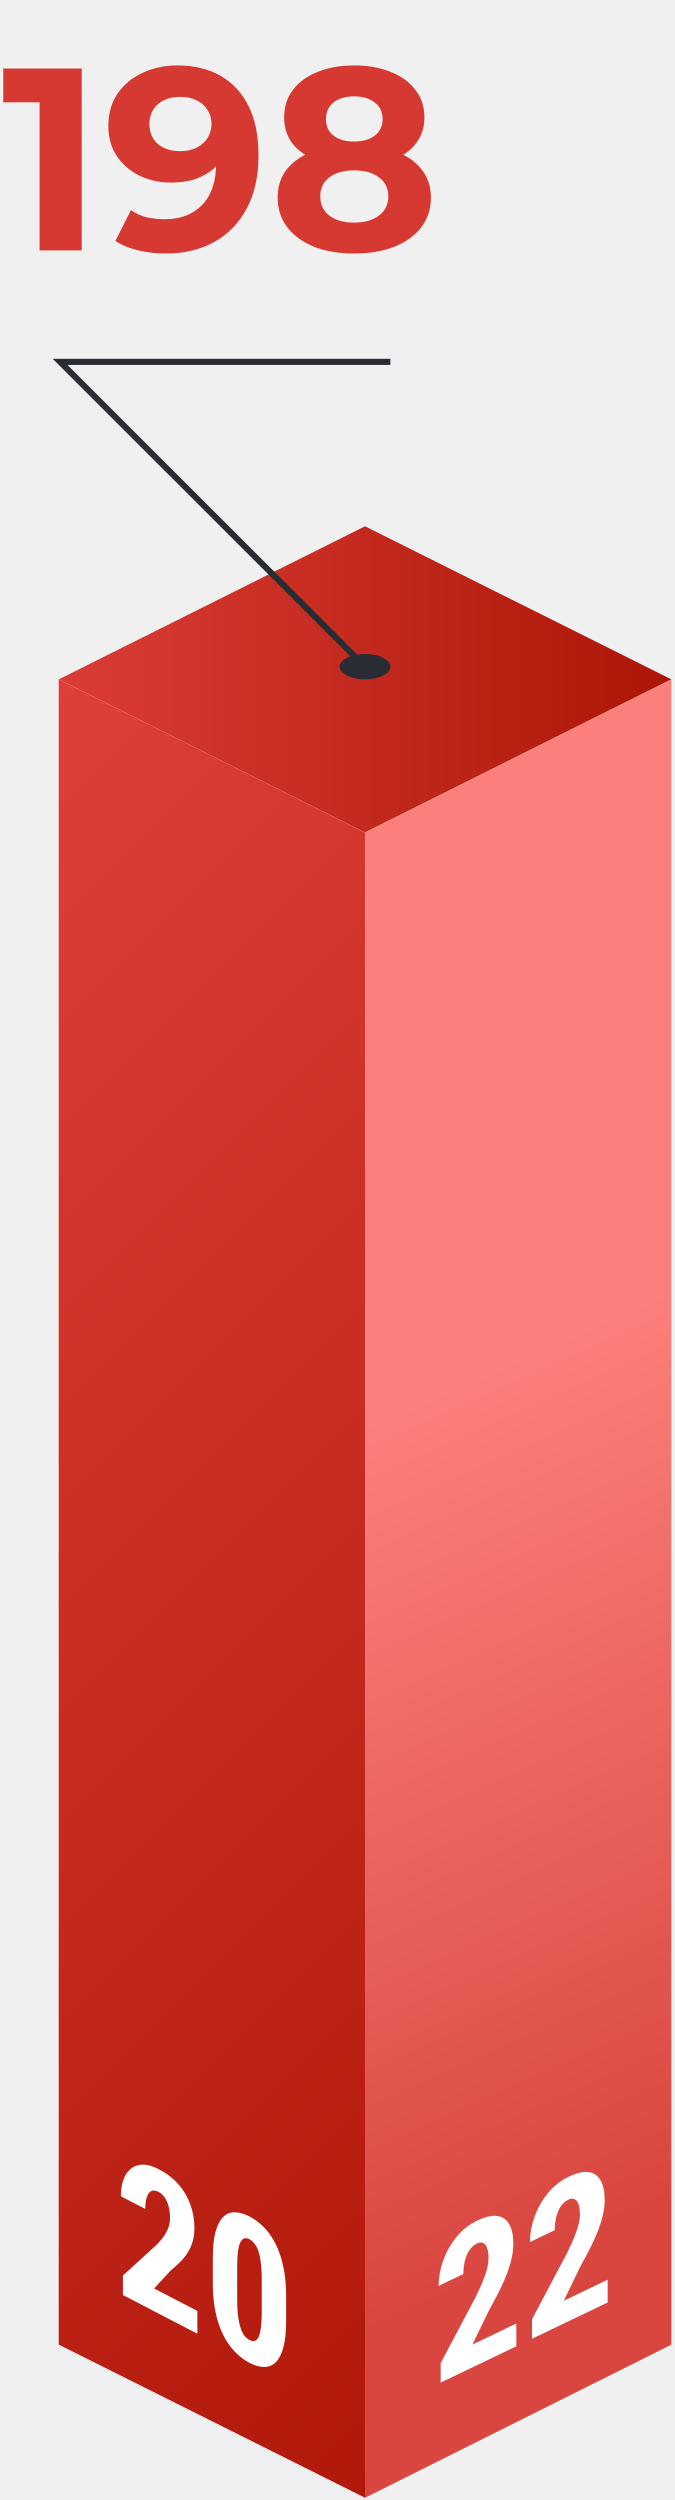
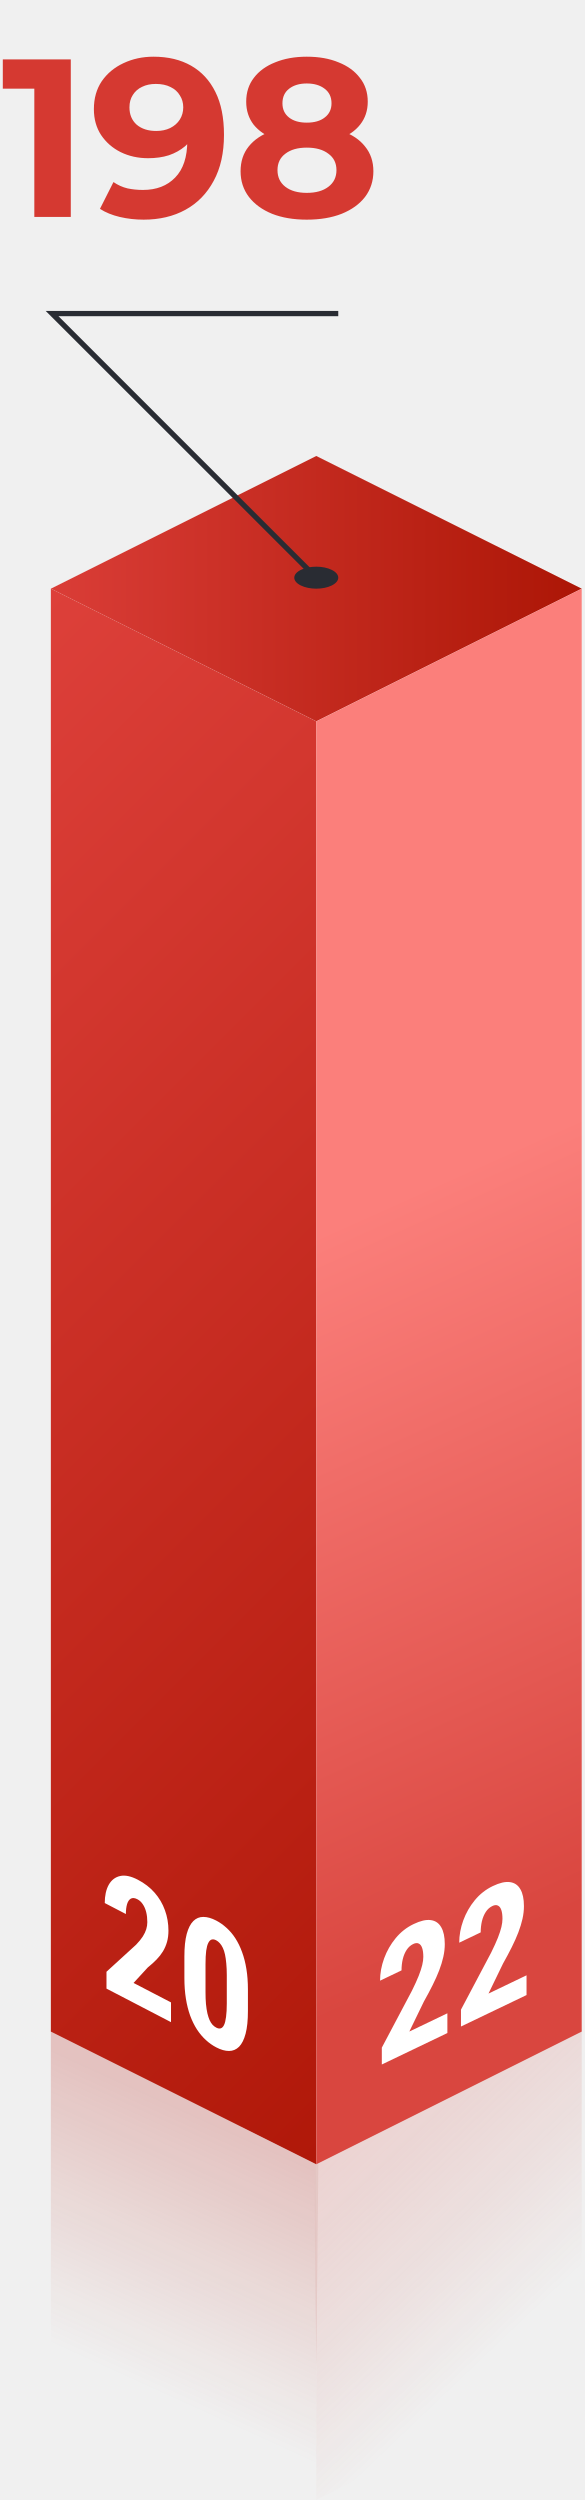
- <svg xmlns="http://www.w3.org/2000/svg" width="175" height="649" viewBox="0 0 175 649" fill="none">
-   <path d="M174.279 176.366L94.752 216.116L15.237 176.366L94.752 136.617L174.279 176.366Z" fill="url(#paint0_linear_540_3328)" />
-   <path d="M94.756 648.414L15.237 608.66V176.366L94.756 216.124V648.414Z" fill="url(#paint1_linear_540_3328)" />
-   <path d="M94.756 648.414L174.279 608.66V176.366L94.756 216.124V648.414Z" fill="url(#paint2_linear_540_3328)" />
+ <svg xmlns="http://www.w3.org/2000/svg" width="175" height="749" viewBox="0 0 175 749" fill="none">
+   <g opacity="0.2">
+     <path d="M94.756 749L15.238 709V608.122L94.756 647.876V749Z" fill="url(#paint0_linear_585_2473)" />
+     <path d="M94.756 749L174.279 709V608.122L94.756 647.876V749Z" fill="url(#paint1_linear_585_2473)" />
+     <path d="M95.374 648.414L94.756 709L94.138 648.414H95.374Z" fill="#AE1607" fill-opacity="0.8" />
+   </g>
+   <path d="M174.279 176.366L94.752 216.116L15.237 176.366L94.752 136.617L174.279 176.366Z" fill="url(#paint2_linear_585_2473)" />
+   <path d="M94.756 648.414L15.237 608.66V176.366L94.756 216.124V648.414Z" fill="url(#paint3_linear_585_2473)" />
+   <path d="M94.756 648.414L174.279 608.66V176.366L94.756 216.124V648.414Z" fill="url(#paint4_linear_585_2473)" />
  <path d="M94.197 173.635L13.687 93.153H101.342V94.741H17.524L95.319 172.513L94.197 173.635Z" fill="#292C33" />
  <path d="M99.413 170.744C101.989 172.03 101.989 174.106 99.413 175.4C96.837 176.694 92.688 176.69 90.103 175.4C87.518 174.11 87.522 172.038 90.103 170.744C92.684 169.45 96.845 169.458 99.413 170.744Z" fill="#292C33" />
  <path d="M51.232 599.92V605.836L31.903 595.787V590.735L40.779 582.628C41.635 581.736 42.303 580.916 42.784 580.167C43.265 579.401 43.61 578.675 43.82 577.989C44.031 577.285 44.136 576.578 44.136 575.867C44.136 574.767 44.023 573.769 43.798 572.873C43.573 571.961 43.235 571.176 42.784 570.518C42.349 569.852 41.808 569.351 41.162 569.015C40.381 568.609 39.735 568.544 39.225 568.82C38.714 569.096 38.331 569.642 38.076 570.457C37.835 571.263 37.715 572.259 37.715 573.444L31.385 570.153C31.385 567.935 31.783 566.111 32.579 564.68C33.39 563.256 34.524 562.382 35.98 562.056C37.452 561.721 39.217 562.088 41.275 563.157C43.287 564.204 44.969 565.501 46.321 567.05C47.688 568.607 48.717 570.352 49.407 572.286C50.113 574.21 50.466 576.255 50.466 578.422C50.466 579.658 50.324 580.785 50.038 581.805C49.753 582.808 49.347 583.748 48.822 584.626C48.296 585.486 47.65 586.31 46.884 587.097C46.118 587.884 45.255 588.662 44.294 589.432L40.013 594.088L51.232 599.92ZM74.279 596.082V602.506C74.279 605.282 74.046 607.548 73.581 609.303C73.115 611.058 72.462 612.361 71.621 613.21C70.779 614.042 69.781 614.462 68.624 614.471C67.468 614.479 66.191 614.12 64.794 613.394C63.683 612.816 62.639 612.079 61.663 611.182C60.687 610.285 59.801 609.232 59.005 608.023C58.224 606.804 57.548 605.429 56.977 603.896C56.421 602.355 55.993 600.651 55.693 598.785C55.392 596.903 55.242 594.844 55.242 592.61V586.186C55.242 583.41 55.475 581.153 55.941 579.414C56.421 577.667 57.082 576.377 57.923 575.544C58.764 574.712 59.763 574.3 60.919 574.309C62.091 574.309 63.375 574.672 64.772 575.398C65.868 575.968 66.905 576.701 67.881 577.598C68.872 578.485 69.751 579.526 70.517 580.72C71.298 581.922 71.966 583.293 72.522 584.835C73.092 586.367 73.528 588.074 73.828 589.957C74.129 591.823 74.279 593.865 74.279 596.082ZM67.948 600.205V591.75C67.948 590.447 67.896 589.277 67.791 588.24C67.701 587.212 67.573 586.316 67.408 585.553C67.243 584.79 67.025 584.127 66.754 583.563C66.484 582.999 66.184 582.538 65.853 582.181C65.523 581.806 65.155 581.513 64.749 581.302C64.269 581.052 63.833 580.978 63.443 581.08C63.052 581.181 62.714 581.505 62.429 582.051C62.144 582.58 61.926 583.372 61.776 584.428C61.64 585.475 61.573 586.811 61.573 588.436V596.891C61.573 598.194 61.618 599.369 61.708 600.414C61.813 601.468 61.956 602.397 62.136 603.201C62.331 603.997 62.549 604.669 62.789 605.217C63.045 605.773 63.338 606.238 63.668 606.613C64.013 606.979 64.389 607.267 64.794 607.478C65.275 607.728 65.711 607.802 66.101 607.7C66.507 607.589 66.844 607.257 67.115 606.704C67.385 606.15 67.588 605.341 67.723 604.278C67.873 603.205 67.948 601.847 67.948 600.205Z" fill="white" />
  <path d="M134.034 603.182V609.098L114.393 618.523V613.47L123.413 596.422C124.283 594.667 124.962 593.173 125.45 591.94C125.938 590.69 126.289 589.616 126.503 588.718C126.717 587.803 126.824 586.99 126.824 586.279C126.824 585.179 126.709 584.294 126.48 583.626C126.251 582.94 125.908 582.495 125.45 582.292C125.007 582.064 124.458 582.108 123.802 582.422C123.008 582.803 122.352 583.389 121.833 584.18C121.314 584.97 120.925 585.902 120.666 586.974C120.422 588.022 120.299 589.139 120.299 590.324L113.867 593.411C113.867 591.193 114.271 588.968 115.08 586.735C115.904 584.494 117.056 582.477 118.537 580.683C120.032 578.865 121.826 577.455 123.916 576.452C125.961 575.47 127.671 575.073 129.044 575.261C130.433 575.44 131.478 576.149 132.18 577.386C132.897 578.6 133.256 580.289 133.256 582.456C133.256 583.692 133.111 584.963 132.821 586.27C132.531 587.561 132.119 588.909 131.585 590.317C131.051 591.707 130.395 593.181 129.616 594.74C128.838 596.298 127.96 597.946 126.984 599.685L122.634 608.653L134.034 603.182ZM157.75 591.802V597.718L138.109 607.143V602.09L147.128 585.042C147.998 583.287 148.677 581.793 149.166 580.56C149.654 579.31 150.005 578.236 150.219 577.338C150.432 576.423 150.539 575.61 150.539 574.899C150.539 573.799 150.425 572.914 150.196 572.246C149.967 571.56 149.624 571.115 149.166 570.912C148.723 570.684 148.174 570.728 147.517 571.042C146.724 571.423 146.068 572.009 145.549 572.8C145.03 573.59 144.641 574.522 144.381 575.594C144.137 576.642 144.015 577.759 144.015 578.944L137.583 582.03C137.583 579.813 137.987 577.588 138.796 575.355C139.62 573.114 140.772 571.097 142.252 569.303C143.748 567.485 145.541 566.075 147.632 565.071C149.677 564.09 151.386 563.693 152.76 563.88C154.148 564.06 155.194 564.769 155.896 566.006C156.613 567.22 156.972 568.909 156.972 571.076C156.972 572.312 156.827 573.583 156.537 574.89C156.247 576.18 155.835 577.529 155.301 578.937C154.766 580.327 154.11 581.801 153.332 583.36C152.554 584.918 151.676 586.566 150.699 588.305L146.35 597.273L157.75 591.802Z" fill="white" />
  <path d="M10.283 65V21.84L15.004 26.561H0.842V17.794H21.208V65H10.283ZM45.998 16.985C50.359 16.985 54.113 17.884 57.26 19.682C60.407 21.48 62.835 24.11 64.543 27.572C66.251 30.989 67.106 35.26 67.106 40.385C67.106 45.825 66.072 50.434 64.004 54.21C61.98 57.986 59.17 60.864 55.574 62.842C51.977 64.82 47.796 65.809 43.031 65.809C40.558 65.809 38.175 65.54 35.882 65C33.589 64.46 31.611 63.651 29.948 62.572L33.994 54.547C35.298 55.446 36.691 56.076 38.175 56.435C39.659 56.75 41.21 56.907 42.828 56.907C46.874 56.907 50.089 55.671 52.472 53.199C54.9 50.726 56.113 47.062 56.113 42.206C56.113 41.397 56.091 40.498 56.046 39.509C56.001 38.52 55.889 37.531 55.709 36.541L58.676 39.374C57.912 41.127 56.833 42.611 55.439 43.825C54.045 44.994 52.427 45.893 50.584 46.522C48.74 47.107 46.672 47.399 44.379 47.399C41.367 47.399 38.625 46.792 36.152 45.578C33.724 44.364 31.768 42.656 30.285 40.453C28.846 38.25 28.127 35.665 28.127 32.697C28.127 29.461 28.914 26.673 30.487 24.335C32.106 21.997 34.264 20.199 36.961 18.94C39.704 17.637 42.716 16.985 45.998 16.985ZM46.672 25.145C45.099 25.145 43.727 25.437 42.559 26.021C41.39 26.561 40.468 27.37 39.794 28.449C39.119 29.483 38.782 30.719 38.782 32.158C38.782 34.316 39.501 36.047 40.94 37.351C42.424 38.609 44.379 39.239 46.807 39.239C48.381 39.239 49.774 38.947 50.988 38.362C52.247 37.733 53.214 36.879 53.888 35.8C54.562 34.721 54.9 33.507 54.9 32.158C54.9 30.809 54.562 29.618 53.888 28.584C53.258 27.505 52.337 26.673 51.123 26.089C49.909 25.459 48.425 25.145 46.672 25.145ZM91.904 65.809C87.947 65.809 84.486 65.225 81.518 64.056C78.551 62.842 76.236 61.156 74.572 58.998C72.909 56.795 72.077 54.233 72.077 51.31C72.077 48.388 72.886 45.915 74.505 43.892C76.168 41.824 78.484 40.273 81.451 39.239C84.418 38.16 87.902 37.62 91.904 37.62C95.95 37.62 99.457 38.16 102.424 39.239C105.436 40.273 107.751 41.824 109.37 43.892C111.033 45.915 111.865 48.388 111.865 51.31C111.865 54.233 111.033 56.795 109.37 58.998C107.706 61.156 105.369 62.842 102.356 64.056C99.389 65.225 95.905 65.809 91.904 65.809ZM91.904 57.784C94.646 57.784 96.804 57.177 98.378 55.963C99.996 54.749 100.805 53.086 100.805 50.973C100.805 48.86 99.996 47.219 98.378 46.05C96.804 44.836 94.646 44.229 91.904 44.229C89.206 44.229 87.071 44.836 85.497 46.05C83.924 47.219 83.137 48.86 83.137 50.973C83.137 53.086 83.924 54.749 85.497 55.963C87.071 57.177 89.206 57.784 91.904 57.784ZM91.904 43.15C88.262 43.15 85.07 42.656 82.328 41.667C79.63 40.678 77.517 39.239 75.988 37.351C74.505 35.417 73.763 33.125 73.763 30.472C73.763 27.685 74.527 25.302 76.056 23.324C77.584 21.301 79.72 19.75 82.462 18.671C85.205 17.547 88.352 16.985 91.904 16.985C95.545 16.985 98.715 17.547 101.412 18.671C104.155 19.75 106.29 21.301 107.819 23.324C109.392 25.302 110.179 27.685 110.179 30.472C110.179 33.125 109.415 35.417 107.886 37.351C106.403 39.239 104.29 40.678 101.547 41.667C98.805 42.656 95.59 43.15 91.904 43.15ZM91.904 36.744C94.197 36.744 95.995 36.227 97.299 35.193C98.647 34.159 99.322 32.742 99.322 30.944C99.322 29.056 98.625 27.595 97.231 26.561C95.882 25.527 94.106 25.01 91.904 25.01C89.746 25.01 87.992 25.527 86.644 26.561C85.295 27.595 84.62 29.056 84.62 30.944C84.62 32.742 85.272 34.159 86.576 35.193C87.88 36.227 89.656 36.744 91.904 36.744Z" fill="#D53931" />
  <defs>
-     <linearGradient id="paint0_linear_540_3328" x1="15.237" y1="176.366" x2="174.279" y2="176.366" gradientUnits="userSpaceOnUse">
+     <linearGradient id="paint0_linear_585_2473" x1="68.373" y1="638.05" x2="34.927" y2="711.427" gradientUnits="userSpaceOnUse">
+       <stop stop-color="#B20901" />
+       <stop offset="1" stop-color="#AE1708" stop-opacity="0" />
+     </linearGradient>
+     <linearGradient id="paint1_linear_585_2473" x1="109.879" y1="633.93" x2="163.17" y2="689.788" gradientUnits="userSpaceOnUse">
+       <stop stop-color="#DC5E58" />
+       <stop offset="1" stop-color="#B41C0E" stop-opacity="0" />
+     </linearGradient>
+     <linearGradient id="paint2_linear_585_2473" x1="15.237" y1="176.366" x2="174.279" y2="176.366" gradientUnits="userSpaceOnUse">
      <stop stop-color="#DA3D37" />
      <stop offset="1" stop-color="#AC1606" />
    </linearGradient>
-     <linearGradient id="paint1_linear_540_3328" x1="-82.93" y1="274.504" x2="192.841" y2="550.363" gradientUnits="userSpaceOnUse">
+     <linearGradient id="paint3_linear_585_2473" x1="-82.93" y1="274.504" x2="192.841" y2="550.363" gradientUnits="userSpaceOnUse">
      <stop stop-color="#DD403A" />
      <stop offset="1" stop-color="#B01809" />
    </linearGradient>
-     <linearGradient id="paint2_linear_540_3328" x1="134.425" y1="351.938" x2="222.877" y2="548.797" gradientUnits="userSpaceOnUse">
+     <linearGradient id="paint4_linear_585_2473" x1="134.425" y1="351.938" x2="222.877" y2="548.797" gradientUnits="userSpaceOnUse">
      <stop stop-color="#FB7F7B" />
      <stop offset="1" stop-color="#D9463F" />
    </linearGradient>
  </defs>
</svg>
